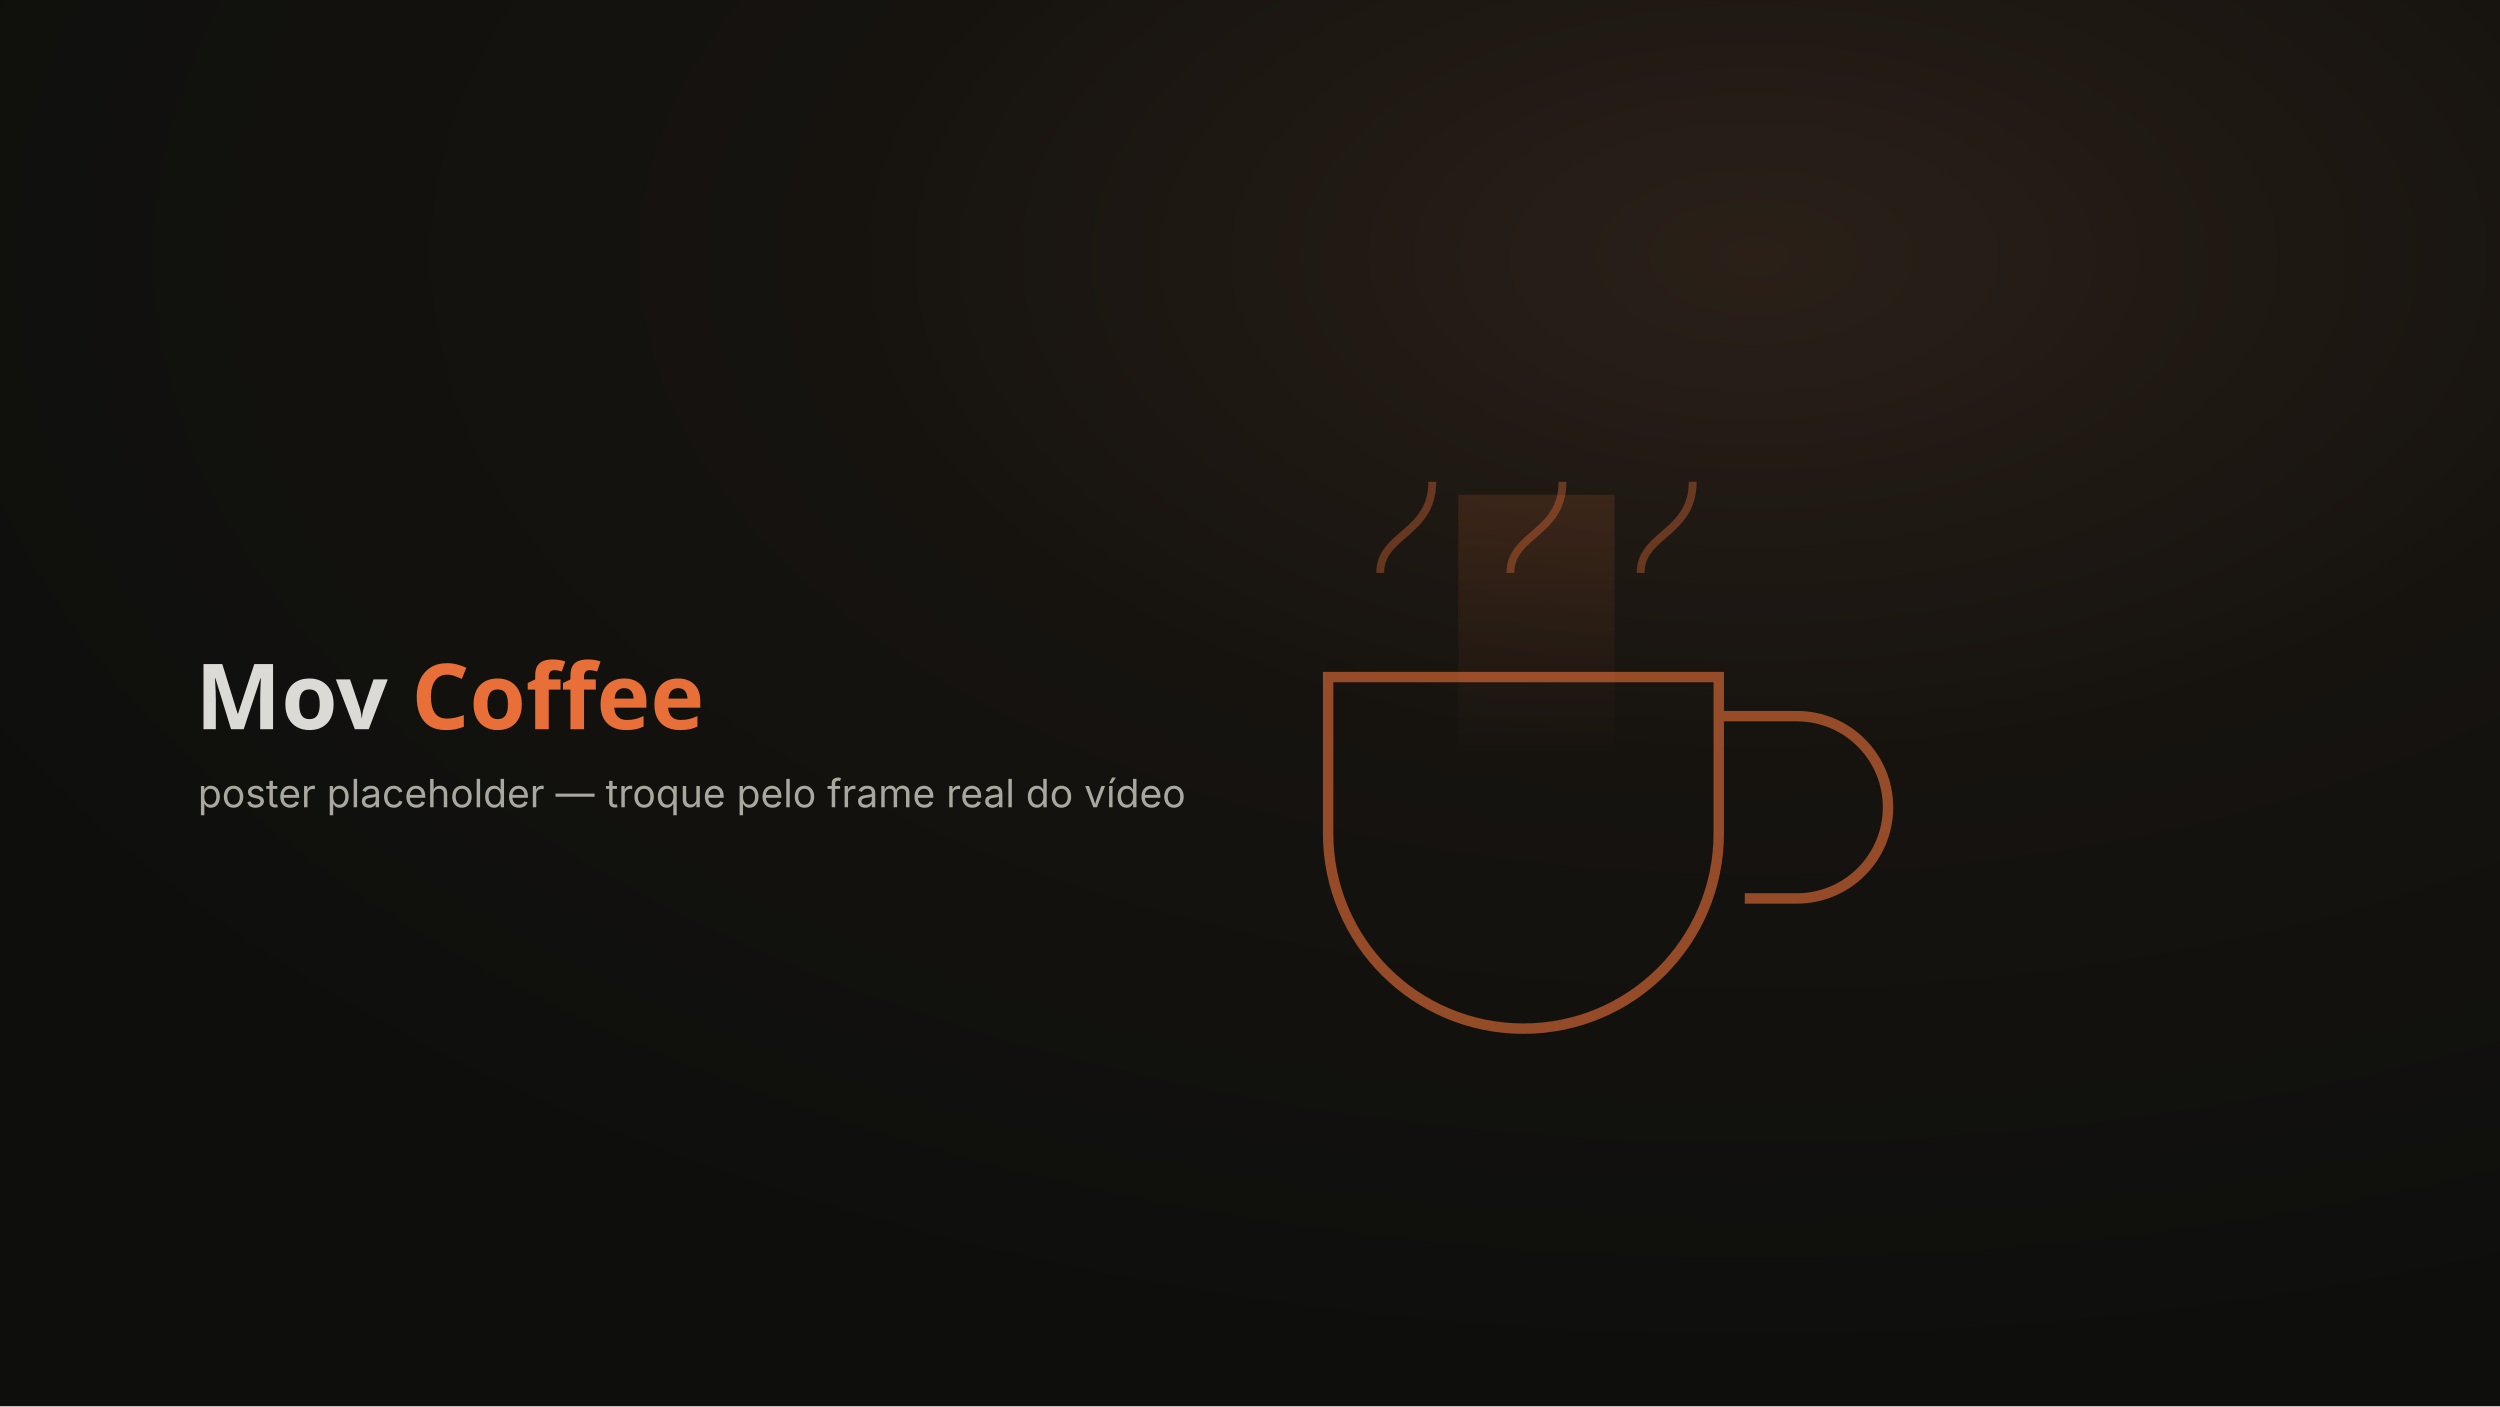
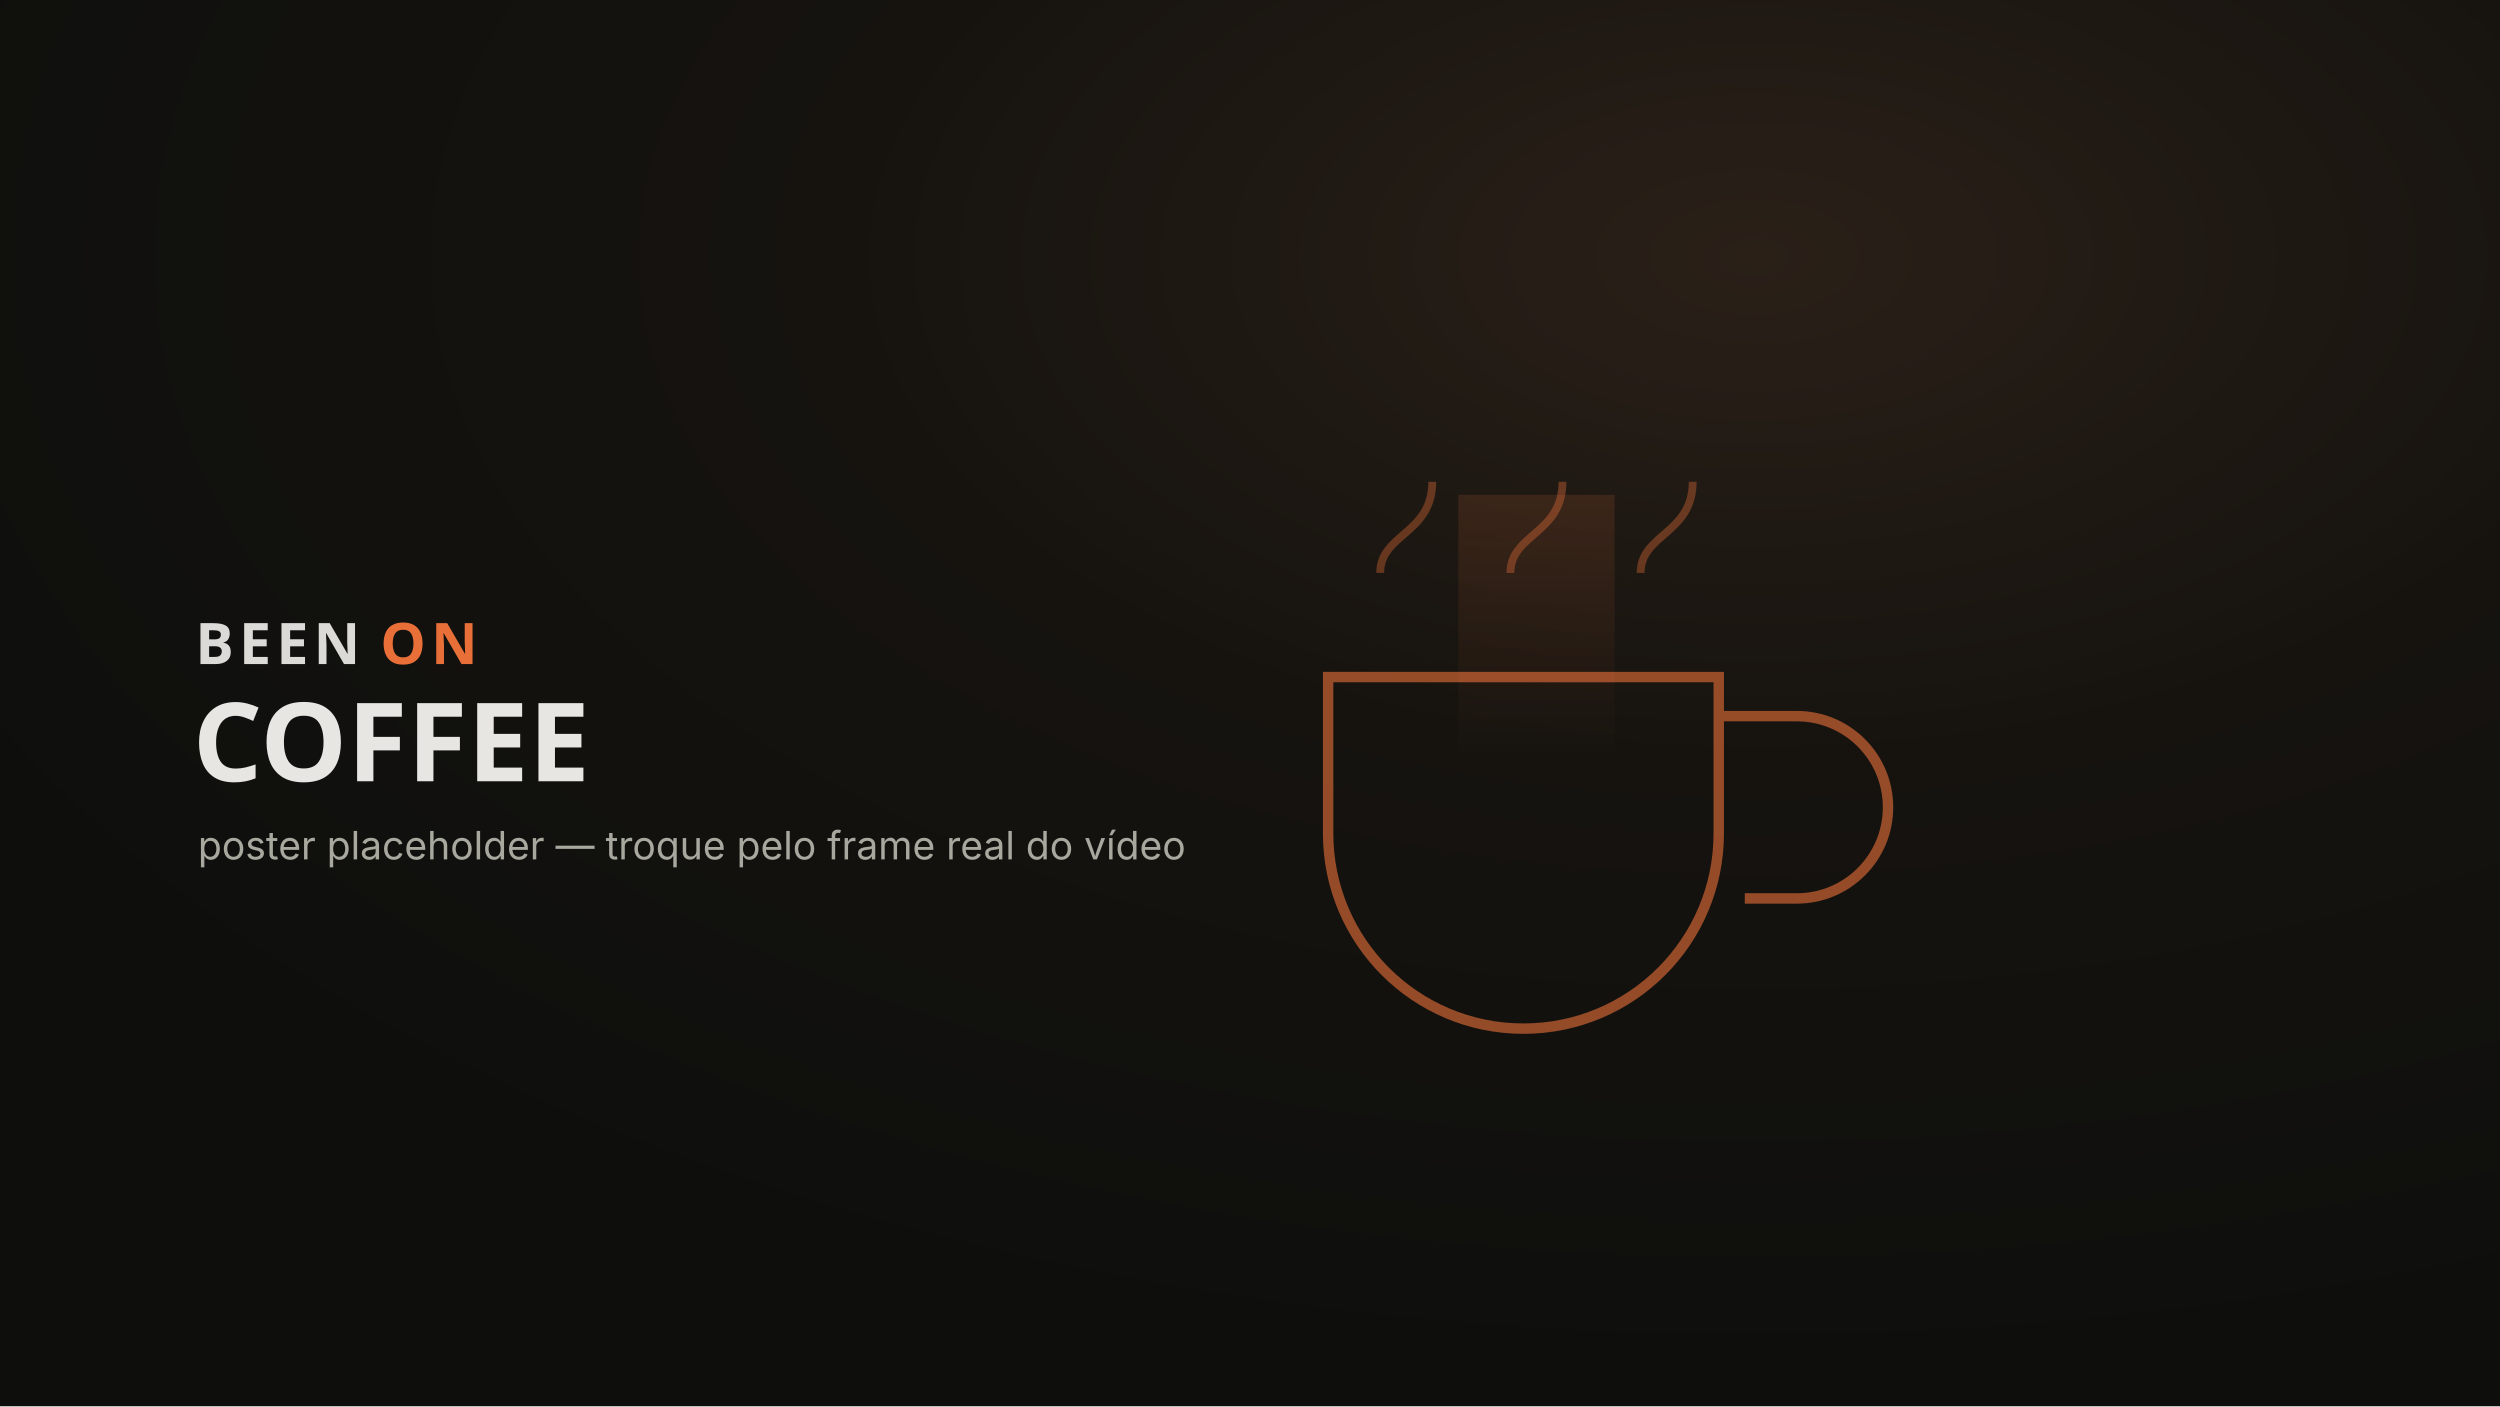
<svg xmlns="http://www.w3.org/2000/svg" viewBox="0 0 1920 1080" preserveAspectRatio="xMidYMid slice">
  <defs>
    <radialGradient id="g" cx="70%" cy="18%" r="80%">
      <stop offset="0" stop-color="#2a2018" />
      <stop offset="45%" stop-color="#16130f" />
      <stop offset="100%" stop-color="#0e0f0d" />
    </radialGradient>
    <linearGradient id="vapor" x1="0" y1="1" x2="0" y2="0">
      <stop offset="0" stop-color="#ff7a3d" stop-opacity="0" />
      <stop offset="1" stop-color="#ff7a3d" stop-opacity=".25" />
    </linearGradient>
  </defs>
  <rect width="1920" height="1080" fill="url(#g)" />
  <g transform="translate(1180 560)" fill="none" stroke="#ff7a3d" stroke-width="8" opacity=".55">
    <path d="M-160 -40 h300 v120 a150 150 0 0 1 -150 150 h0 a150 150 0 0 1 -150 -150 z" />
    <path d="M140 -10 h60 a70 70 0 0 1 0 140 h-40" stroke-width="8" />
    <path d="M-120 -120 c0 -30 40 -30 40 -70" stroke-width="6" opacity=".6" />
    <path d="M-20 -120 c0 -30 40 -30 40 -70" stroke-width="6" opacity=".6" />
    <path d="M80 -120 c0 -30 40 -30 40 -70" stroke-width="6" opacity=".6" />
  </g>
  <rect x="1120" y="380" width="120" height="200" fill="url(#vapor)" opacity=".5" />
-   <text x="150" y="560" font-family="'Space Grotesk', sans-serif" font-size="70" font-weight="700" fill="#f2f0ec" opacity=".9">Mov <tspan fill="#ff7a3d">Coffee</tspan>
+   <text x="150" y="510" font-family="'Space Grotesk', sans-serif" font-size="44" font-weight="600" letter-spacing="4" fill="#f2f0ec" opacity=".9">BEEN <tspan fill="#ff7a3d">ON</tspan>
  </text>
-   <text x="152" y="620" font-family="Inter, sans-serif" font-size="30" fill="#a8a89f">poster placeholder — troque pelo frame real do vídeo</text>
+   <text x="148" y="600" font-family="'Space Grotesk', sans-serif" font-size="84" font-weight="800" fill="#f2f0ec" opacity=".95">COFFEE</text>
+   <text x="152" y="660" font-family="Inter, sans-serif" font-size="30" fill="#a8a89f">poster placeholder — troque pelo frame real do vídeo</text>
</svg>
